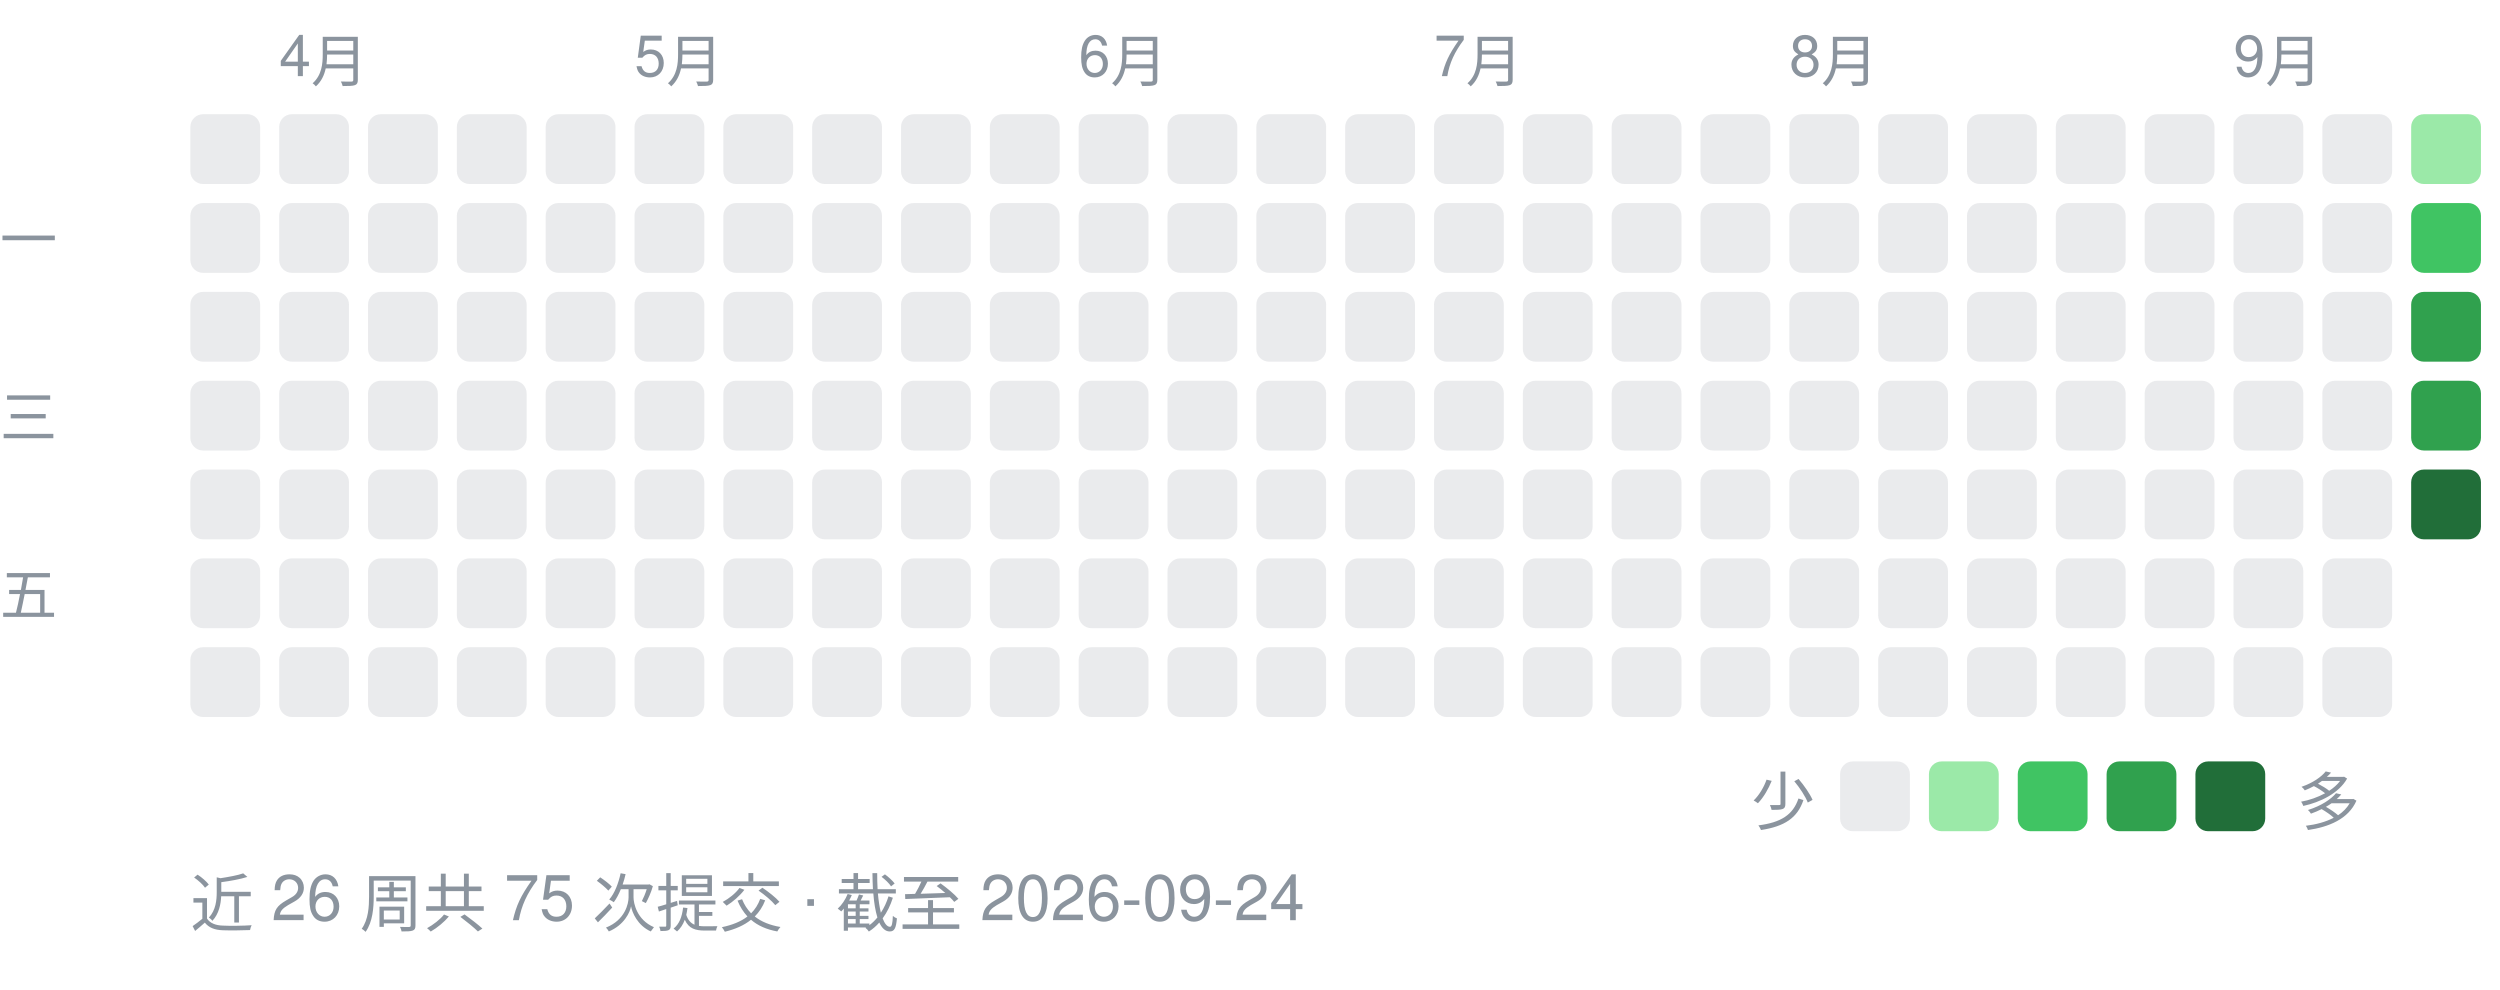
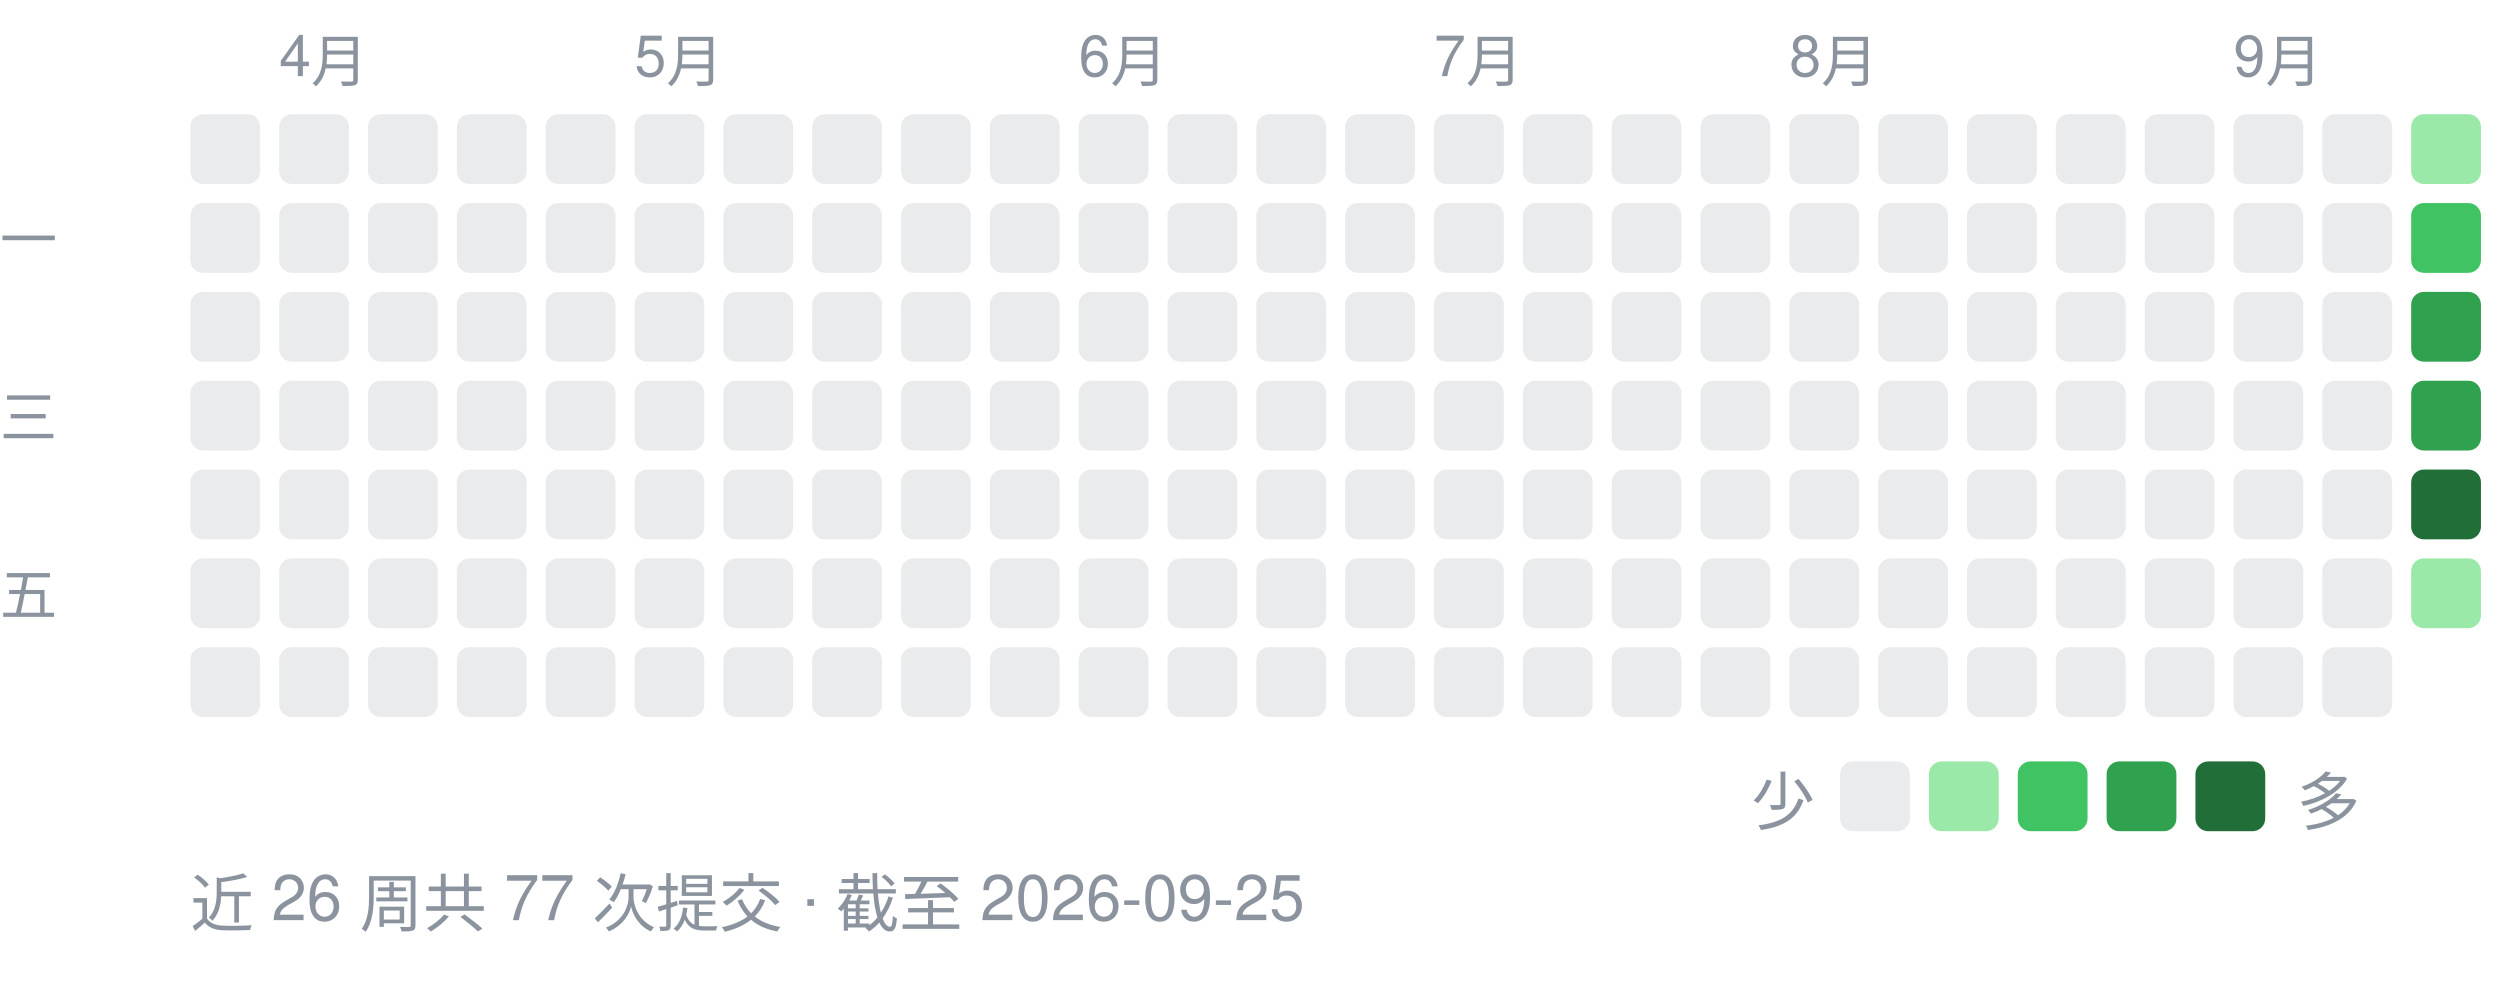
<svg xmlns="http://www.w3.org/2000/svg" width="394" height="156" viewBox="0 0 394 156" role="img">
  <g font-family="-apple-system,BlinkMacSystemFont,Segoe UI,Helvetica,Arial,PingFang SC,sans-serif" font-size="9" fill="#8b949e">
    <text x="44" y="12">4月</text>
    <text x="100" y="12">5月</text>
    <text x="170" y="12">6月</text>
    <text x="226" y="12">7月</text>
    <text x="282" y="12">8月</text>
    <text x="352" y="12">9月</text>
    <text x="0" y="41">一</text>
    <text x="0" y="69">三</text>
    <text x="0" y="97">五</text>
  </g>
  <rect x="30" y="18" width="11" height="11" rx="2" fill="rgba(139,148,158,0.18)" />
  <rect x="30" y="32" width="11" height="11" rx="2" fill="rgba(139,148,158,0.18)" />
  <rect x="30" y="46" width="11" height="11" rx="2" fill="rgba(139,148,158,0.18)" />
  <rect x="30" y="60" width="11" height="11" rx="2" fill="rgba(139,148,158,0.18)" />
  <rect x="30" y="74" width="11" height="11" rx="2" fill="rgba(139,148,158,0.18)" />
  <rect x="30" y="88" width="11" height="11" rx="2" fill="rgba(139,148,158,0.18)" />
  <rect x="30" y="102" width="11" height="11" rx="2" fill="rgba(139,148,158,0.18)" />
  <rect x="44" y="18" width="11" height="11" rx="2" fill="rgba(139,148,158,0.18)" />
  <rect x="44" y="32" width="11" height="11" rx="2" fill="rgba(139,148,158,0.18)" />
  <rect x="44" y="46" width="11" height="11" rx="2" fill="rgba(139,148,158,0.18)" />
  <rect x="44" y="60" width="11" height="11" rx="2" fill="rgba(139,148,158,0.18)" />
  <rect x="44" y="74" width="11" height="11" rx="2" fill="rgba(139,148,158,0.18)" />
  <rect x="44" y="88" width="11" height="11" rx="2" fill="rgba(139,148,158,0.18)" />
  <rect x="44" y="102" width="11" height="11" rx="2" fill="rgba(139,148,158,0.18)" />
  <rect x="58" y="18" width="11" height="11" rx="2" fill="rgba(139,148,158,0.18)" />
  <rect x="58" y="32" width="11" height="11" rx="2" fill="rgba(139,148,158,0.18)" />
  <rect x="58" y="46" width="11" height="11" rx="2" fill="rgba(139,148,158,0.18)" />
  <rect x="58" y="60" width="11" height="11" rx="2" fill="rgba(139,148,158,0.18)" />
  <rect x="58" y="74" width="11" height="11" rx="2" fill="rgba(139,148,158,0.18)" />
  <rect x="58" y="88" width="11" height="11" rx="2" fill="rgba(139,148,158,0.18)" />
  <rect x="58" y="102" width="11" height="11" rx="2" fill="rgba(139,148,158,0.18)" />
  <rect x="72" y="18" width="11" height="11" rx="2" fill="rgba(139,148,158,0.18)" />
  <rect x="72" y="32" width="11" height="11" rx="2" fill="rgba(139,148,158,0.18)" />
  <rect x="72" y="46" width="11" height="11" rx="2" fill="rgba(139,148,158,0.18)" />
  <rect x="72" y="60" width="11" height="11" rx="2" fill="rgba(139,148,158,0.18)" />
  <rect x="72" y="74" width="11" height="11" rx="2" fill="rgba(139,148,158,0.18)" />
  <rect x="72" y="88" width="11" height="11" rx="2" fill="rgba(139,148,158,0.18)" />
  <rect x="72" y="102" width="11" height="11" rx="2" fill="rgba(139,148,158,0.18)" />
  <rect x="86" y="18" width="11" height="11" rx="2" fill="rgba(139,148,158,0.18)" />
  <rect x="86" y="32" width="11" height="11" rx="2" fill="rgba(139,148,158,0.18)" />
  <rect x="86" y="46" width="11" height="11" rx="2" fill="rgba(139,148,158,0.18)" />
  <rect x="86" y="60" width="11" height="11" rx="2" fill="rgba(139,148,158,0.18)" />
  <rect x="86" y="74" width="11" height="11" rx="2" fill="rgba(139,148,158,0.18)" />
  <rect x="86" y="88" width="11" height="11" rx="2" fill="rgba(139,148,158,0.18)" />
  <rect x="86" y="102" width="11" height="11" rx="2" fill="rgba(139,148,158,0.18)" />
  <rect x="100" y="18" width="11" height="11" rx="2" fill="rgba(139,148,158,0.18)" />
  <rect x="100" y="32" width="11" height="11" rx="2" fill="rgba(139,148,158,0.18)" />
  <rect x="100" y="46" width="11" height="11" rx="2" fill="rgba(139,148,158,0.18)" />
  <rect x="100" y="60" width="11" height="11" rx="2" fill="rgba(139,148,158,0.18)" />
  <rect x="100" y="74" width="11" height="11" rx="2" fill="rgba(139,148,158,0.18)" />
  <rect x="100" y="88" width="11" height="11" rx="2" fill="rgba(139,148,158,0.18)" />
  <rect x="100" y="102" width="11" height="11" rx="2" fill="rgba(139,148,158,0.18)" />
  <rect x="114" y="18" width="11" height="11" rx="2" fill="rgba(139,148,158,0.18)" />
  <rect x="114" y="32" width="11" height="11" rx="2" fill="rgba(139,148,158,0.18)" />
  <rect x="114" y="46" width="11" height="11" rx="2" fill="rgba(139,148,158,0.18)" />
  <rect x="114" y="60" width="11" height="11" rx="2" fill="rgba(139,148,158,0.18)" />
  <rect x="114" y="74" width="11" height="11" rx="2" fill="rgba(139,148,158,0.18)" />
  <rect x="114" y="88" width="11" height="11" rx="2" fill="rgba(139,148,158,0.18)" />
  <rect x="114" y="102" width="11" height="11" rx="2" fill="rgba(139,148,158,0.18)" />
  <rect x="128" y="18" width="11" height="11" rx="2" fill="rgba(139,148,158,0.18)" />
  <rect x="128" y="32" width="11" height="11" rx="2" fill="rgba(139,148,158,0.18)" />
  <rect x="128" y="46" width="11" height="11" rx="2" fill="rgba(139,148,158,0.18)" />
  <rect x="128" y="60" width="11" height="11" rx="2" fill="rgba(139,148,158,0.18)" />
  <rect x="128" y="74" width="11" height="11" rx="2" fill="rgba(139,148,158,0.18)" />
  <rect x="128" y="88" width="11" height="11" rx="2" fill="rgba(139,148,158,0.18)" />
  <rect x="128" y="102" width="11" height="11" rx="2" fill="rgba(139,148,158,0.18)" />
  <rect x="142" y="18" width="11" height="11" rx="2" fill="rgba(139,148,158,0.18)" />
  <rect x="142" y="32" width="11" height="11" rx="2" fill="rgba(139,148,158,0.18)" />
  <rect x="142" y="46" width="11" height="11" rx="2" fill="rgba(139,148,158,0.18)" />
  <rect x="142" y="60" width="11" height="11" rx="2" fill="rgba(139,148,158,0.18)" />
  <rect x="142" y="74" width="11" height="11" rx="2" fill="rgba(139,148,158,0.18)" />
  <rect x="142" y="88" width="11" height="11" rx="2" fill="rgba(139,148,158,0.18)" />
  <rect x="142" y="102" width="11" height="11" rx="2" fill="rgba(139,148,158,0.18)" />
  <rect x="156" y="18" width="11" height="11" rx="2" fill="rgba(139,148,158,0.18)" />
  <rect x="156" y="32" width="11" height="11" rx="2" fill="rgba(139,148,158,0.18)" />
  <rect x="156" y="46" width="11" height="11" rx="2" fill="rgba(139,148,158,0.18)" />
  <rect x="156" y="60" width="11" height="11" rx="2" fill="rgba(139,148,158,0.18)" />
  <rect x="156" y="74" width="11" height="11" rx="2" fill="rgba(139,148,158,0.18)" />
  <rect x="156" y="88" width="11" height="11" rx="2" fill="rgba(139,148,158,0.18)" />
  <rect x="156" y="102" width="11" height="11" rx="2" fill="rgba(139,148,158,0.18)" />
  <rect x="170" y="18" width="11" height="11" rx="2" fill="rgba(139,148,158,0.18)" />
  <rect x="170" y="32" width="11" height="11" rx="2" fill="rgba(139,148,158,0.18)" />
  <rect x="170" y="46" width="11" height="11" rx="2" fill="rgba(139,148,158,0.18)" />
  <rect x="170" y="60" width="11" height="11" rx="2" fill="rgba(139,148,158,0.18)" />
  <rect x="170" y="74" width="11" height="11" rx="2" fill="rgba(139,148,158,0.18)" />
  <rect x="170" y="88" width="11" height="11" rx="2" fill="rgba(139,148,158,0.18)" />
  <rect x="170" y="102" width="11" height="11" rx="2" fill="rgba(139,148,158,0.18)" />
  <rect x="184" y="18" width="11" height="11" rx="2" fill="rgba(139,148,158,0.18)" />
  <rect x="184" y="32" width="11" height="11" rx="2" fill="rgba(139,148,158,0.18)" />
  <rect x="184" y="46" width="11" height="11" rx="2" fill="rgba(139,148,158,0.18)" />
  <rect x="184" y="60" width="11" height="11" rx="2" fill="rgba(139,148,158,0.18)" />
  <rect x="184" y="74" width="11" height="11" rx="2" fill="rgba(139,148,158,0.18)" />
  <rect x="184" y="88" width="11" height="11" rx="2" fill="rgba(139,148,158,0.18)" />
  <rect x="184" y="102" width="11" height="11" rx="2" fill="rgba(139,148,158,0.18)" />
  <rect x="198" y="18" width="11" height="11" rx="2" fill="rgba(139,148,158,0.18)" />
  <rect x="198" y="32" width="11" height="11" rx="2" fill="rgba(139,148,158,0.18)" />
  <rect x="198" y="46" width="11" height="11" rx="2" fill="rgba(139,148,158,0.18)" />
  <rect x="198" y="60" width="11" height="11" rx="2" fill="rgba(139,148,158,0.18)" />
  <rect x="198" y="74" width="11" height="11" rx="2" fill="rgba(139,148,158,0.18)" />
  <rect x="198" y="88" width="11" height="11" rx="2" fill="rgba(139,148,158,0.18)" />
  <rect x="198" y="102" width="11" height="11" rx="2" fill="rgba(139,148,158,0.18)" />
  <rect x="212" y="18" width="11" height="11" rx="2" fill="rgba(139,148,158,0.18)" />
  <rect x="212" y="32" width="11" height="11" rx="2" fill="rgba(139,148,158,0.18)" />
  <rect x="212" y="46" width="11" height="11" rx="2" fill="rgba(139,148,158,0.18)" />
  <rect x="212" y="60" width="11" height="11" rx="2" fill="rgba(139,148,158,0.18)" />
  <rect x="212" y="74" width="11" height="11" rx="2" fill="rgba(139,148,158,0.18)" />
  <rect x="212" y="88" width="11" height="11" rx="2" fill="rgba(139,148,158,0.18)" />
  <rect x="212" y="102" width="11" height="11" rx="2" fill="rgba(139,148,158,0.18)" />
  <rect x="226" y="18" width="11" height="11" rx="2" fill="rgba(139,148,158,0.18)" />
  <rect x="226" y="32" width="11" height="11" rx="2" fill="rgba(139,148,158,0.18)" />
  <rect x="226" y="46" width="11" height="11" rx="2" fill="rgba(139,148,158,0.18)" />
  <rect x="226" y="60" width="11" height="11" rx="2" fill="rgba(139,148,158,0.18)" />
  <rect x="226" y="74" width="11" height="11" rx="2" fill="rgba(139,148,158,0.18)" />
  <rect x="226" y="88" width="11" height="11" rx="2" fill="rgba(139,148,158,0.18)" />
  <rect x="226" y="102" width="11" height="11" rx="2" fill="rgba(139,148,158,0.18)" />
  <rect x="240" y="18" width="11" height="11" rx="2" fill="rgba(139,148,158,0.18)" />
  <rect x="240" y="32" width="11" height="11" rx="2" fill="rgba(139,148,158,0.18)" />
  <rect x="240" y="46" width="11" height="11" rx="2" fill="rgba(139,148,158,0.18)" />
  <rect x="240" y="60" width="11" height="11" rx="2" fill="rgba(139,148,158,0.18)" />
  <rect x="240" y="74" width="11" height="11" rx="2" fill="rgba(139,148,158,0.18)" />
  <rect x="240" y="88" width="11" height="11" rx="2" fill="rgba(139,148,158,0.18)" />
  <rect x="240" y="102" width="11" height="11" rx="2" fill="rgba(139,148,158,0.18)" />
  <rect x="254" y="18" width="11" height="11" rx="2" fill="rgba(139,148,158,0.18)" />
  <rect x="254" y="32" width="11" height="11" rx="2" fill="rgba(139,148,158,0.18)" />
  <rect x="254" y="46" width="11" height="11" rx="2" fill="rgba(139,148,158,0.18)" />
  <rect x="254" y="60" width="11" height="11" rx="2" fill="rgba(139,148,158,0.18)" />
  <rect x="254" y="74" width="11" height="11" rx="2" fill="rgba(139,148,158,0.18)" />
  <rect x="254" y="88" width="11" height="11" rx="2" fill="rgba(139,148,158,0.18)" />
  <rect x="254" y="102" width="11" height="11" rx="2" fill="rgba(139,148,158,0.18)" />
  <rect x="268" y="18" width="11" height="11" rx="2" fill="rgba(139,148,158,0.18)" />
  <rect x="268" y="32" width="11" height="11" rx="2" fill="rgba(139,148,158,0.18)" />
  <rect x="268" y="46" width="11" height="11" rx="2" fill="rgba(139,148,158,0.18)" />
  <rect x="268" y="60" width="11" height="11" rx="2" fill="rgba(139,148,158,0.18)" />
  <rect x="268" y="74" width="11" height="11" rx="2" fill="rgba(139,148,158,0.18)" />
  <rect x="268" y="88" width="11" height="11" rx="2" fill="rgba(139,148,158,0.18)" />
  <rect x="268" y="102" width="11" height="11" rx="2" fill="rgba(139,148,158,0.18)" />
  <rect x="282" y="18" width="11" height="11" rx="2" fill="rgba(139,148,158,0.18)" />
  <rect x="282" y="32" width="11" height="11" rx="2" fill="rgba(139,148,158,0.18)" />
  <rect x="282" y="46" width="11" height="11" rx="2" fill="rgba(139,148,158,0.18)" />
  <rect x="282" y="60" width="11" height="11" rx="2" fill="rgba(139,148,158,0.18)" />
  <rect x="282" y="74" width="11" height="11" rx="2" fill="rgba(139,148,158,0.18)" />
  <rect x="282" y="88" width="11" height="11" rx="2" fill="rgba(139,148,158,0.18)" />
  <rect x="282" y="102" width="11" height="11" rx="2" fill="rgba(139,148,158,0.18)" />
  <rect x="296" y="18" width="11" height="11" rx="2" fill="rgba(139,148,158,0.18)" />
  <rect x="296" y="32" width="11" height="11" rx="2" fill="rgba(139,148,158,0.18)" />
  <rect x="296" y="46" width="11" height="11" rx="2" fill="rgba(139,148,158,0.18)" />
  <rect x="296" y="60" width="11" height="11" rx="2" fill="rgba(139,148,158,0.18)" />
  <rect x="296" y="74" width="11" height="11" rx="2" fill="rgba(139,148,158,0.18)" />
  <rect x="296" y="88" width="11" height="11" rx="2" fill="rgba(139,148,158,0.18)" />
  <rect x="296" y="102" width="11" height="11" rx="2" fill="rgba(139,148,158,0.18)" />
  <rect x="310" y="18" width="11" height="11" rx="2" fill="rgba(139,148,158,0.18)" />
  <rect x="310" y="32" width="11" height="11" rx="2" fill="rgba(139,148,158,0.18)" />
  <rect x="310" y="46" width="11" height="11" rx="2" fill="rgba(139,148,158,0.18)" />
  <rect x="310" y="60" width="11" height="11" rx="2" fill="rgba(139,148,158,0.18)" />
  <rect x="310" y="74" width="11" height="11" rx="2" fill="rgba(139,148,158,0.18)" />
  <rect x="310" y="88" width="11" height="11" rx="2" fill="rgba(139,148,158,0.18)" />
  <rect x="310" y="102" width="11" height="11" rx="2" fill="rgba(139,148,158,0.18)" />
  <rect x="324" y="18" width="11" height="11" rx="2" fill="rgba(139,148,158,0.18)" />
  <rect x="324" y="32" width="11" height="11" rx="2" fill="rgba(139,148,158,0.18)" />
  <rect x="324" y="46" width="11" height="11" rx="2" fill="rgba(139,148,158,0.18)" />
  <rect x="324" y="60" width="11" height="11" rx="2" fill="rgba(139,148,158,0.18)" />
  <rect x="324" y="74" width="11" height="11" rx="2" fill="rgba(139,148,158,0.18)" />
  <rect x="324" y="88" width="11" height="11" rx="2" fill="rgba(139,148,158,0.18)" />
  <rect x="324" y="102" width="11" height="11" rx="2" fill="rgba(139,148,158,0.18)" />
  <rect x="338" y="18" width="11" height="11" rx="2" fill="rgba(139,148,158,0.18)" />
  <rect x="338" y="32" width="11" height="11" rx="2" fill="rgba(139,148,158,0.18)" />
  <rect x="338" y="46" width="11" height="11" rx="2" fill="rgba(139,148,158,0.18)" />
  <rect x="338" y="60" width="11" height="11" rx="2" fill="rgba(139,148,158,0.18)" />
  <rect x="338" y="74" width="11" height="11" rx="2" fill="rgba(139,148,158,0.18)" />
  <rect x="338" y="88" width="11" height="11" rx="2" fill="rgba(139,148,158,0.18)" />
  <rect x="338" y="102" width="11" height="11" rx="2" fill="rgba(139,148,158,0.18)" />
  <rect x="352" y="18" width="11" height="11" rx="2" fill="rgba(139,148,158,0.18)" />
  <rect x="352" y="32" width="11" height="11" rx="2" fill="rgba(139,148,158,0.18)" />
  <rect x="352" y="46" width="11" height="11" rx="2" fill="rgba(139,148,158,0.18)" />
  <rect x="352" y="60" width="11" height="11" rx="2" fill="rgba(139,148,158,0.18)" />
  <rect x="352" y="74" width="11" height="11" rx="2" fill="rgba(139,148,158,0.18)" />
  <rect x="352" y="88" width="11" height="11" rx="2" fill="rgba(139,148,158,0.18)" />
  <rect x="352" y="102" width="11" height="11" rx="2" fill="rgba(139,148,158,0.18)" />
  <rect x="366" y="18" width="11" height="11" rx="2" fill="rgba(139,148,158,0.18)" />
  <rect x="366" y="32" width="11" height="11" rx="2" fill="rgba(139,148,158,0.18)" />
  <rect x="366" y="46" width="11" height="11" rx="2" fill="rgba(139,148,158,0.18)" />
  <rect x="366" y="60" width="11" height="11" rx="2" fill="rgba(139,148,158,0.18)" />
  <rect x="366" y="74" width="11" height="11" rx="2" fill="rgba(139,148,158,0.18)" />
  <rect x="366" y="88" width="11" height="11" rx="2" fill="rgba(139,148,158,0.18)" />
  <rect x="366" y="102" width="11" height="11" rx="2" fill="rgba(139,148,158,0.18)" />
  <rect x="380" y="18" width="11" height="11" rx="2" fill="#9be9a8" />
  <rect x="380" y="32" width="11" height="11" rx="2" fill="#40c463" />
  <rect x="380" y="46" width="11" height="11" rx="2" fill="#30a14e" />
  <rect x="380" y="60" width="11" height="11" rx="2" fill="#30a14e" />
  <rect x="380" y="74" width="11" height="11" rx="2" fill="#216e39" />
+   <rect x="380" y="88" width="11" height="11" rx="2" fill="#9be9a8" />
  <g font-family="-apple-system,BlinkMacSystemFont,Segoe UI,Helvetica,Arial,PingFang SC,sans-serif" font-size="10" fill="#8b949e">
-     <text x="30" y="146">近 26 周共 75 次提交 · 截至 2026-09-24</text>
+     <text x="30" y="146">近 26 周共 77 次提交 · 截至 2026-09-25</text>
    <text x="286" y="130" text-anchor="end">少</text>
    <rect x="290" y="120" width="11" height="11" rx="2" fill="rgba(139,148,158,0.18)" />
    <rect x="304" y="120" width="11" height="11" rx="2" fill="#9be9a8" />
    <rect x="318" y="120" width="11" height="11" rx="2" fill="#40c463" />
    <rect x="332" y="120" width="11" height="11" rx="2" fill="#30a14e" />
    <rect x="346" y="120" width="11" height="11" rx="2" fill="#216e39" />
    <text x="362" y="130">多</text>
  </g>
</svg>
